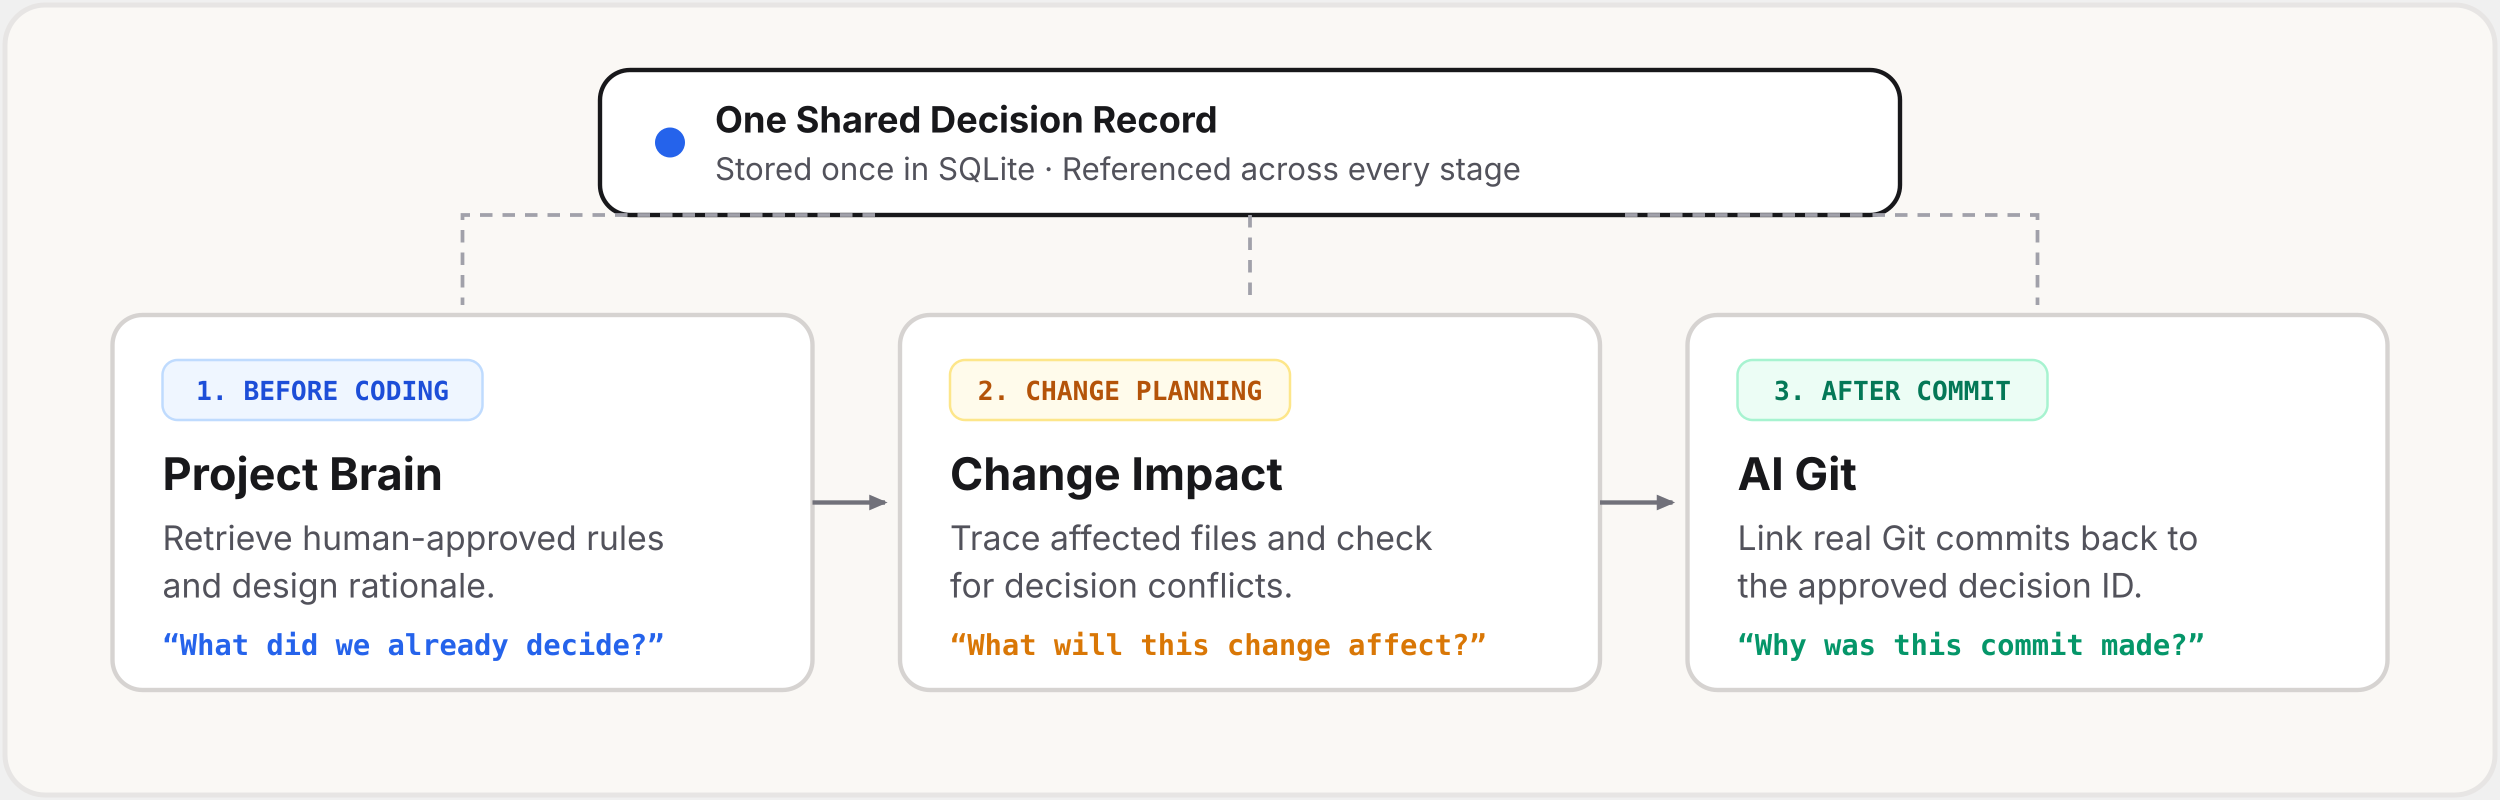
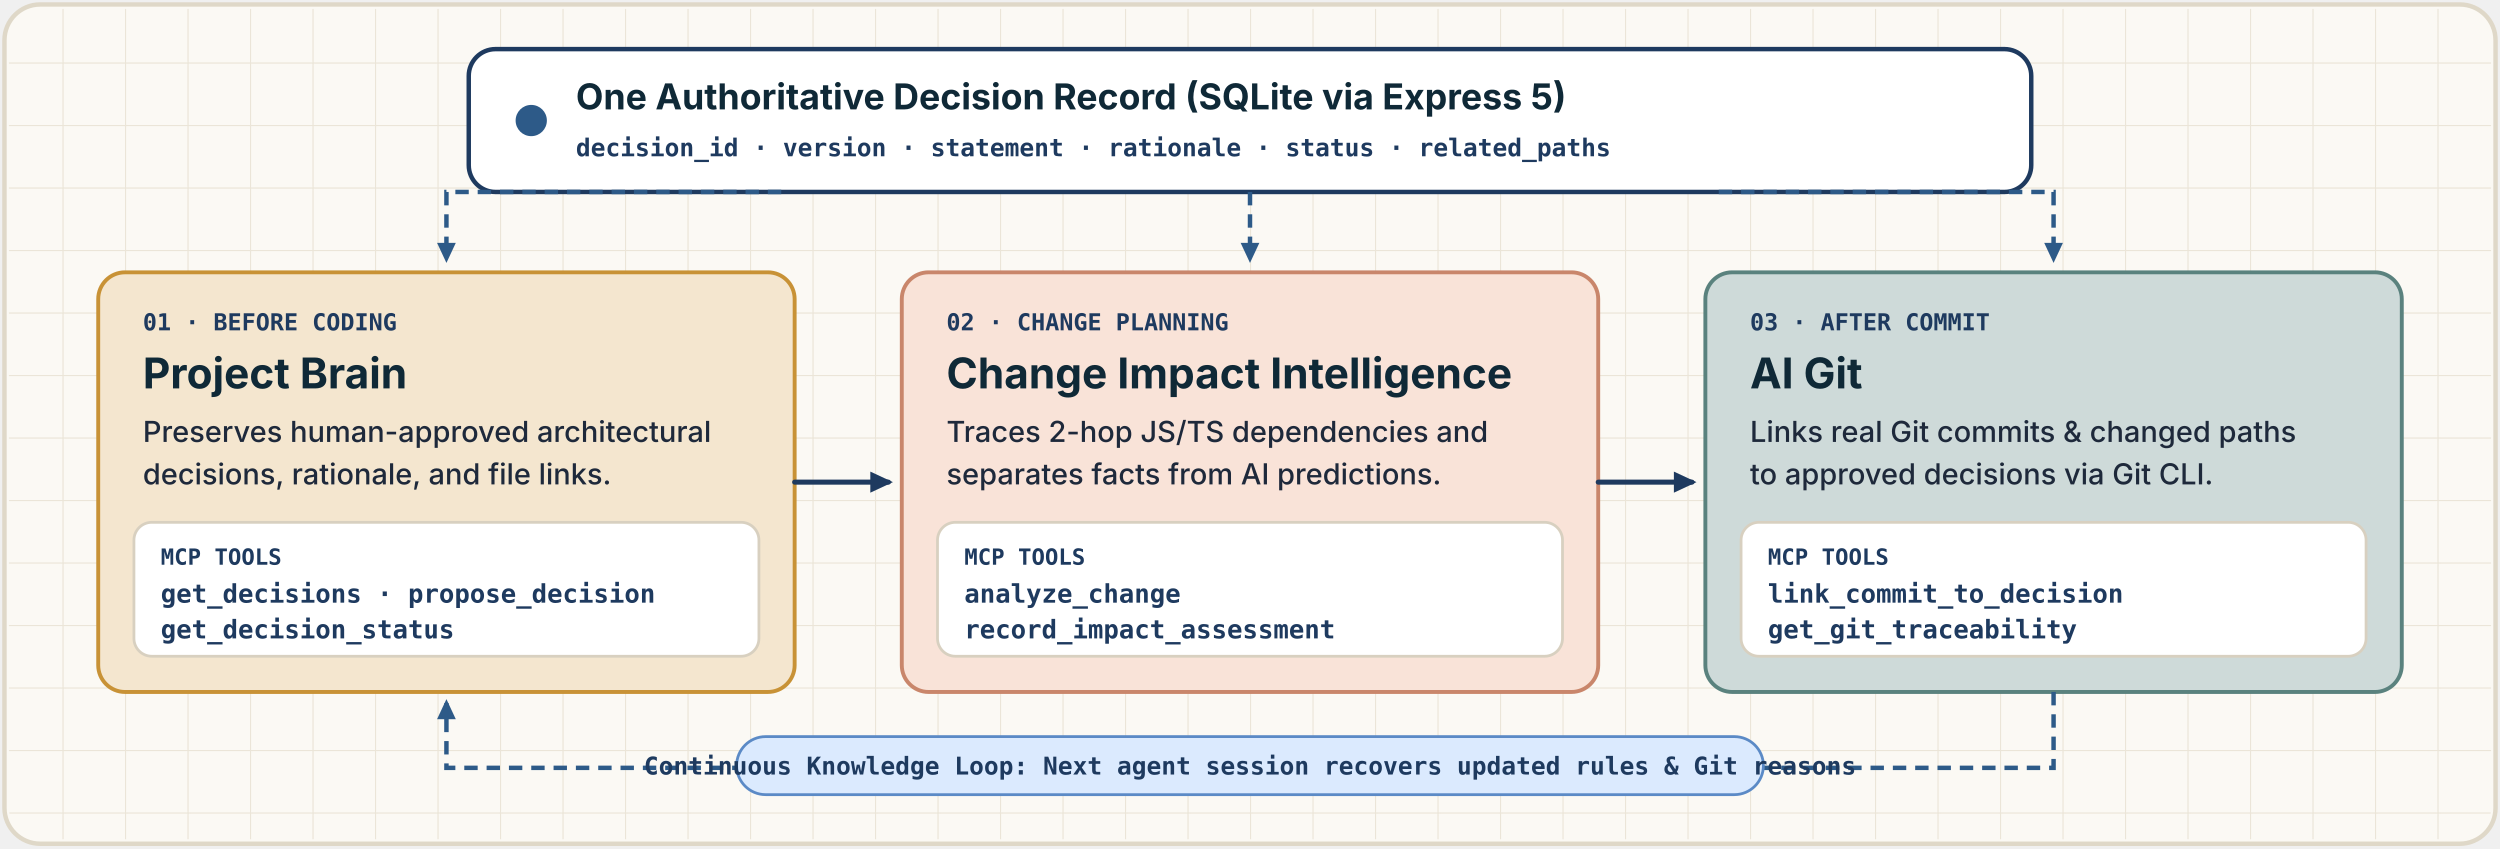
- <svg xmlns="http://www.w3.org/2000/svg" viewBox="0 0 1000 320" width="100%" height="100%" role="img" aria-labelledby="triad-title triad-desc">
+ <svg xmlns="http://www.w3.org/2000/svg" viewBox="0 0 1120 380" width="100%" height="100%" role="img" aria-labelledby="triad-title triad-desc">
  <defs>
+     <pattern id="bp-grid-t" width="28" height="28" patternUnits="userSpaceOnUse">
+       <path d="M 28 0 L 0 0 0 28" fill="none" stroke="#EBE5D8" stroke-width="1" />
+     </pattern>
    <style>
-       .canvas { fill: #FAF8F5; stroke: #E7E5E4; stroke-width: 2; }
-       .spine { fill: #FFFFFF; stroke: #18181B; stroke-width: 1.75; }
-       .card { fill: #FFFFFF; stroke: #D6D3D1; stroke-width: 1.75; }
-       .badge-blue { fill: #EFF6FF; stroke: #BFDBFE; stroke-width: 1; }
-       .badge-amber { fill: #FFFBEB; stroke: #FDE68A; stroke-width: 1; }
-       .badge-green { fill: #ECFDF5; stroke: #A7F3D0; stroke-width: 1; }
-       .t-head { fill: #18181B; font-family: -apple-system, BlinkMacSystemFont, "Segoe UI", Inter, Helvetica, Arial, sans-serif; font-weight: 700; }
-       .t-body { fill: #52525B; font-family: -apple-system, BlinkMacSystemFont, "Segoe UI", Inter, Helvetica, Arial, sans-serif; font-weight: 400; }
-       .t-mono { font-family: ui-monospace, SFMono-Regular, "SF Mono", Menlo, Consolas, monospace; font-weight: 600; }
-       .conn { fill: none; stroke: #71717A; stroke-width: 1.75; }
-       .conn-dash { fill: none; stroke: #A1A1AA; stroke-width: 1.5; stroke-dasharray: 5 4; }
+       .canvas { fill: #FBF9F4; stroke: #DFD8C8; stroke-width: 2; }
+       .spine { fill: #FFFFFF; stroke: #1E3A5F; stroke-width: 2; }
+       .card-1 { fill: #F4E6CF; stroke: #C89236; stroke-width: 1.75; }
+       .card-2 { fill: #F9E3D8; stroke: #C9866B; stroke-width: 1.75; }
+       .card-3 { fill: #CEDAD9; stroke: #5A827E; stroke-width: 1.75; }
+       .sub-pill { fill: #FFFFFF; stroke: #D8D0C0; stroke-width: 1.25; }
+       .t-head { fill: #0F2937; font-family: -apple-system, BlinkMacSystemFont, "Segoe UI", Inter, Helvetica, Arial, sans-serif; font-weight: 700; }
+       .t-body { fill: #1E293B; font-family: -apple-system, BlinkMacSystemFont, "Segoe UI", Inter, Helvetica, Arial, sans-serif; font-weight: 500; }
+       .t-sub { fill: #475569; font-family: -apple-system, BlinkMacSystemFont, "Segoe UI", Inter, Helvetica, Arial, sans-serif; font-weight: 400; }
+       .t-mono { fill: #1E3A5F; font-family: ui-monospace, SFMono-Regular, "SF Mono", Menlo, Consolas, monospace; font-weight: 600; }
+       .arrow { fill: none; stroke: #1E3A5F; stroke-width: 2.25; stroke-linecap: round; }
+       .dash { fill: none; stroke: #2D5A88; stroke-width: 2; stroke-dasharray: 6 4; }
    </style>
-     <marker id="ar" viewBox="0 0 10 10" refX="7" refY="5" markerWidth="6" markerHeight="6" orient="auto">
-       <path d="M 1 2 L 8 5 L 1 8 z" fill="#71717A" />
+     <marker id="ar-t" viewBox="0 0 10 10" refX="7" refY="5" markerWidth="6" markerHeight="6" orient="auto">
+       <path d="M 1 1.5 L 8.5 5 L 1 8.5 z" fill="#1E3A5F" />
+     </marker>
+     <marker id="ar-d" viewBox="0 0 10 10" refX="7" refY="5" markerWidth="6" markerHeight="6" orient="auto">
+       <path d="M 1 1.5 L 8.5 5 L 1 8.5 z" fill="#2D5A88" />
    </marker>
  </defs>
-   <rect x="2" y="2" width="996" height="316" rx="16" class="canvas" />
-   <g transform="translate(240, 28)">
-     <rect x="0" y="0" width="520" height="58" rx="12" class="spine" />
-     <circle cx="28" cy="29" r="6" fill="#2563EB" />
-     <text x="46" y="25" class="t-head" font-size="14.5">One Shared Decision Record</text>
-     <text x="46" y="44" class="t-body" font-size="12.5">Stored once in SQLite · Referenced across every stage</text>
+   <rect x="2" y="2" width="1116" height="376" rx="16" class="canvas" />
+   <rect x="4" y="4" width="1112" height="372" rx="14" fill="url(#bp-grid-t)" />
+   <g transform="translate(210, 22)">
+     <rect x="0" y="0" width="700" height="64" rx="12" class="spine" />
+     <circle cx="28" cy="32" r="7" fill="#2D5A88" />
+     <text x="48" y="27" class="t-head" font-size="16">One Authoritative Decision Record (SQLite via Express 5)</text>
+     <text x="48" y="48" class="t-mono" font-size="11" fill="#475569">decision_id · version · statement · rationale · status · related_paths</text>
  </g>
-   <path d="M 350 86 L 185 86 L 185 122" class="conn-dash" />
-   <path d="M 500 86 L 500 122" class="conn-dash" />
-   <path d="M 650 86 L 815 86 L 815 122" class="conn-dash" />
-   <g transform="translate(45, 126)">
-     <rect x="0" y="0" width="280" height="150" rx="12" class="card" />
-     <rect x="20" y="18" width="128" height="24" rx="6" class="badge-blue" />
-     <text x="84" y="34" text-anchor="middle" class="t-mono" font-size="10.5" fill="#1D4ED8">1. BEFORE CODING</text>
-     <text x="20" y="70" class="t-head" font-size="18">Project Brain</text>
-     <text x="20" y="94" class="t-body" font-size="13.5">Retrieve human-approved rules</text>
-     <text x="20" y="113" class="t-body" font-size="13.5">and design rationale.</text>
-     <text x="20" y="136" class="t-mono" font-size="11.5" fill="#2563EB">“What did we already decide?”</text>
+   <path d="M 350 86 L 200 86 L 200 116" class="dash" marker-end="url(#ar-d)" />
+   <path d="M 560 86 L 560 116" class="dash" marker-end="url(#ar-d)" />
+   <path d="M 770 86 L 920 86 L 920 116" class="dash" marker-end="url(#ar-d)" />
+   <g transform="translate(44, 122)">
+     <rect x="0" y="0" width="312" height="188" rx="12" class="card-1" />
+     <text x="20" y="26" class="t-mono" font-size="10.5" fill="#925E18">01 · BEFORE CODING</text>
+     <text x="20" y="52" class="t-head" font-size="19">Project Brain</text>
+     <text x="20" y="76" class="t-body" font-size="13">Preserves human-approved architectural</text>
+     <text x="20" y="95" class="t-body" font-size="13">decisions, rationale, and file links.</text>
+     <rect x="16" y="112" width="280" height="60" rx="8" class="sub-pill" />
+     <text x="28" y="131" class="t-mono" font-size="10" fill="#64748B">MCP TOOLS</text>
+     <text x="28" y="148" class="t-mono" font-size="11.5">get_decisions · propose_decision</text>
+     <text x="28" y="164" class="t-mono" font-size="11.5">get_decision_status</text>
  </g>
-   <line x1="325" y1="201" x2="354" y2="201" class="conn" marker-end="url(#ar)" />
-   <g transform="translate(360, 126)">
-     <rect x="0" y="0" width="280" height="150" rx="12" class="card" />
-     <rect x="20" y="18" width="136" height="24" rx="6" class="badge-amber" />
-     <text x="88" y="34" text-anchor="middle" class="t-mono" font-size="10.5" fill="#B45309">2. CHANGE PLANNING</text>
-     <text x="20" y="70" class="t-head" font-size="18">Change Impact</text>
-     <text x="20" y="94" class="t-body" font-size="13.5">Trace affected files and check</text>
-     <text x="20" y="113" class="t-body" font-size="13.5">for decision conflicts.</text>
-     <text x="20" y="136" class="t-mono" font-size="11.5" fill="#D97706">“What will this change affect?”</text>
+   <line x1="356" y1="216" x2="398" y2="216" class="arrow" marker-end="url(#ar-t)" />
+   <g transform="translate(404, 122)">
+     <rect x="0" y="0" width="312" height="188" rx="12" class="card-2" />
+     <text x="20" y="26" class="t-mono" font-size="10.5" fill="#8C4A32">02 · CHANGE PLANNING</text>
+     <text x="20" y="52" class="t-head" font-size="19">Change Impact Intelligence</text>
+     <text x="20" y="76" class="t-body" font-size="13">Traces 2-hop JS/TS dependencies and</text>
+     <text x="20" y="95" class="t-body" font-size="13">separates facts from AI predictions.</text>
+     <rect x="16" y="112" width="280" height="60" rx="8" class="sub-pill" />
+     <text x="28" y="131" class="t-mono" font-size="10" fill="#64748B">MCP TOOLS</text>
+     <text x="28" y="148" class="t-mono" font-size="11.5">analyze_change</text>
+     <text x="28" y="164" class="t-mono" font-size="11.5">record_impact_assessment</text>
  </g>
-   <line x1="640" y1="201" x2="669" y2="201" class="conn" marker-end="url(#ar)" />
-   <g transform="translate(675, 126)">
-     <rect x="0" y="0" width="280" height="150" rx="12" class="card" />
-     <rect x="20" y="18" width="124" height="24" rx="6" class="badge-green" />
-     <text x="82" y="34" text-anchor="middle" class="t-mono" font-size="10.5" fill="#047857">3. AFTER COMMIT</text>
-     <text x="20" y="70" class="t-head" font-size="18">AI Git</text>
-     <text x="20" y="94" class="t-body" font-size="13.5">Link real Git commits back to</text>
-     <text x="20" y="113" class="t-body" font-size="13.5">the approved decision ID.</text>
-     <text x="20" y="136" class="t-mono" font-size="11.5" fill="#059669">“Why was this commit made?”</text>
+   <line x1="716" y1="216" x2="758" y2="216" class="arrow" marker-end="url(#ar-t)" />
+   <g transform="translate(764, 122)">
+     <rect x="0" y="0" width="312" height="188" rx="12" class="card-3" />
+     <text x="20" y="26" class="t-mono" font-size="10.5" fill="#2F524F">03 · AFTER COMMIT</text>
+     <text x="20" y="52" class="t-head" font-size="19">AI Git</text>
+     <text x="20" y="76" class="t-body" font-size="13">Links real Git commits &amp; changed paths</text>
+     <text x="20" y="95" class="t-body" font-size="13">to approved decisions via Git CLI.</text>
+     <rect x="16" y="112" width="280" height="60" rx="8" class="sub-pill" />
+     <text x="28" y="131" class="t-mono" font-size="10" fill="#64748B">MCP TOOLS</text>
+     <text x="28" y="148" class="t-mono" font-size="11.5">link_commit_to_decision</text>
+     <text x="28" y="164" class="t-mono" font-size="11.5">get_git_traceability</text>
  </g>
+   <path d="M 920 310 L 920 344 L 200 344 L 200 315" class="dash" marker-end="url(#ar-d)" />
+   <rect x="330" y="330" width="460" height="26" rx="13" fill="#DBEAFE" stroke="#5B8AC6" stroke-width="1.25" />
+   <text x="560" y="347" text-anchor="middle" class="t-mono" font-size="11" fill="#1E3A5F">
+     Continuous Knowledge Loop: Next agent session recovers updated rules &amp; Git reasons
+   </text>
</svg>
